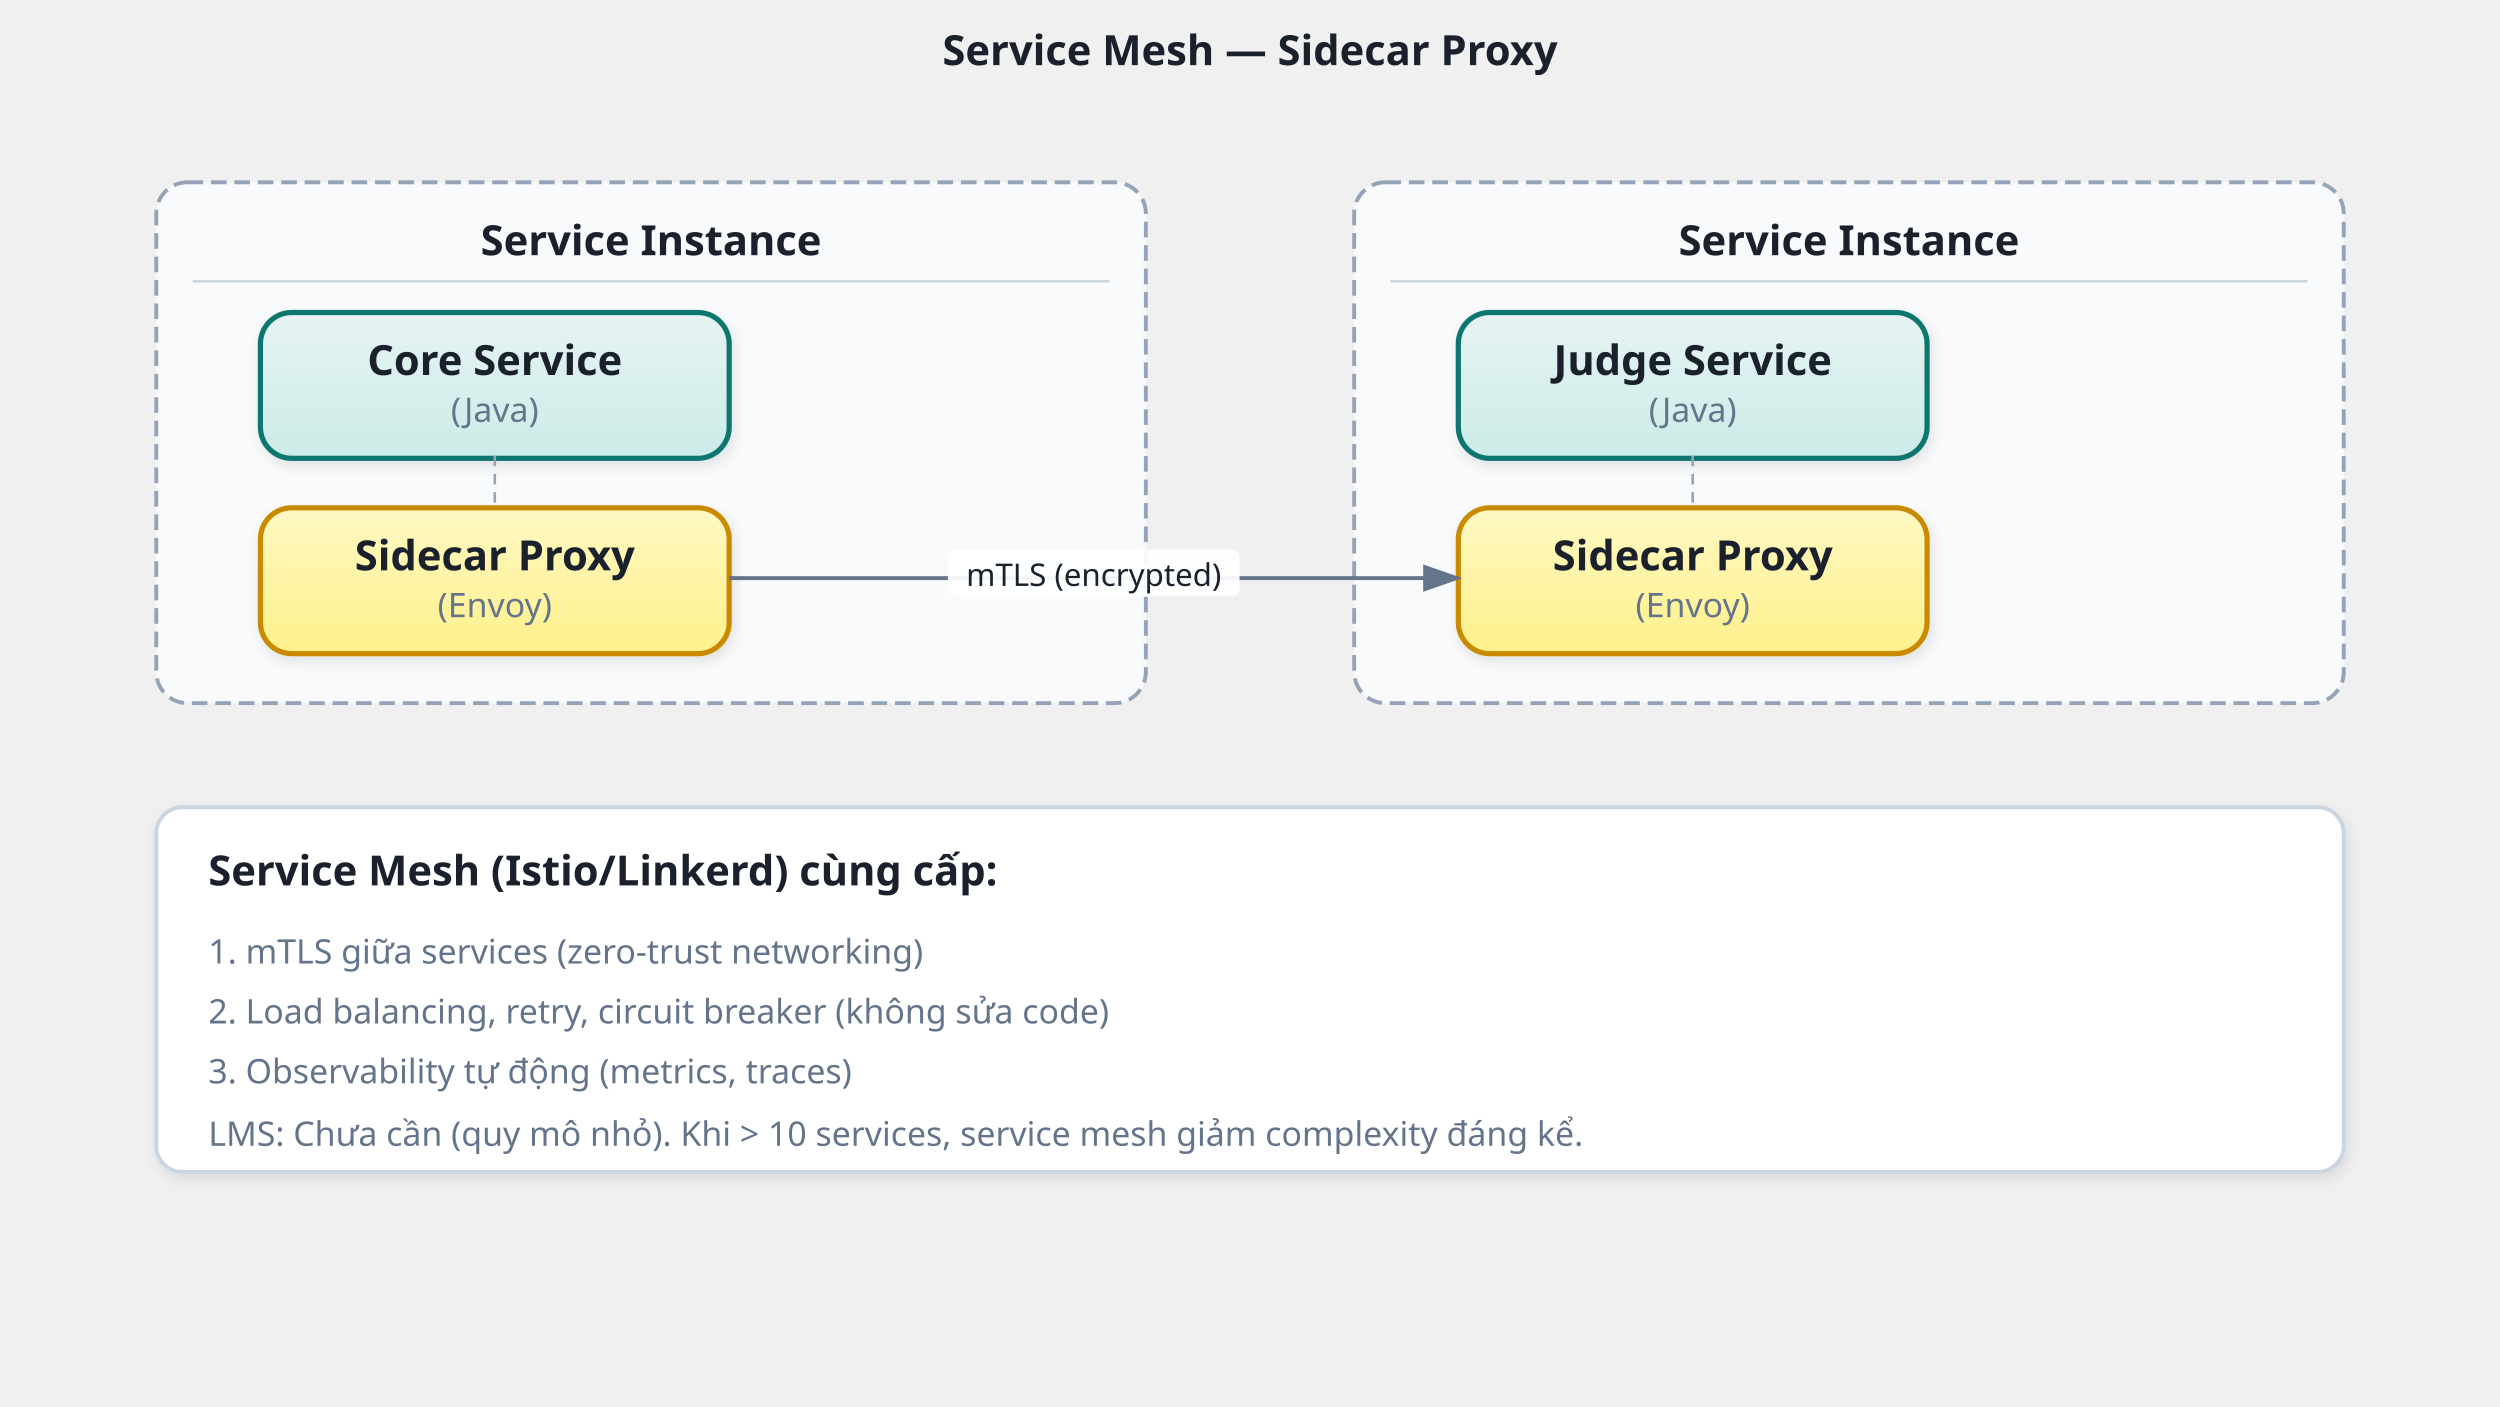
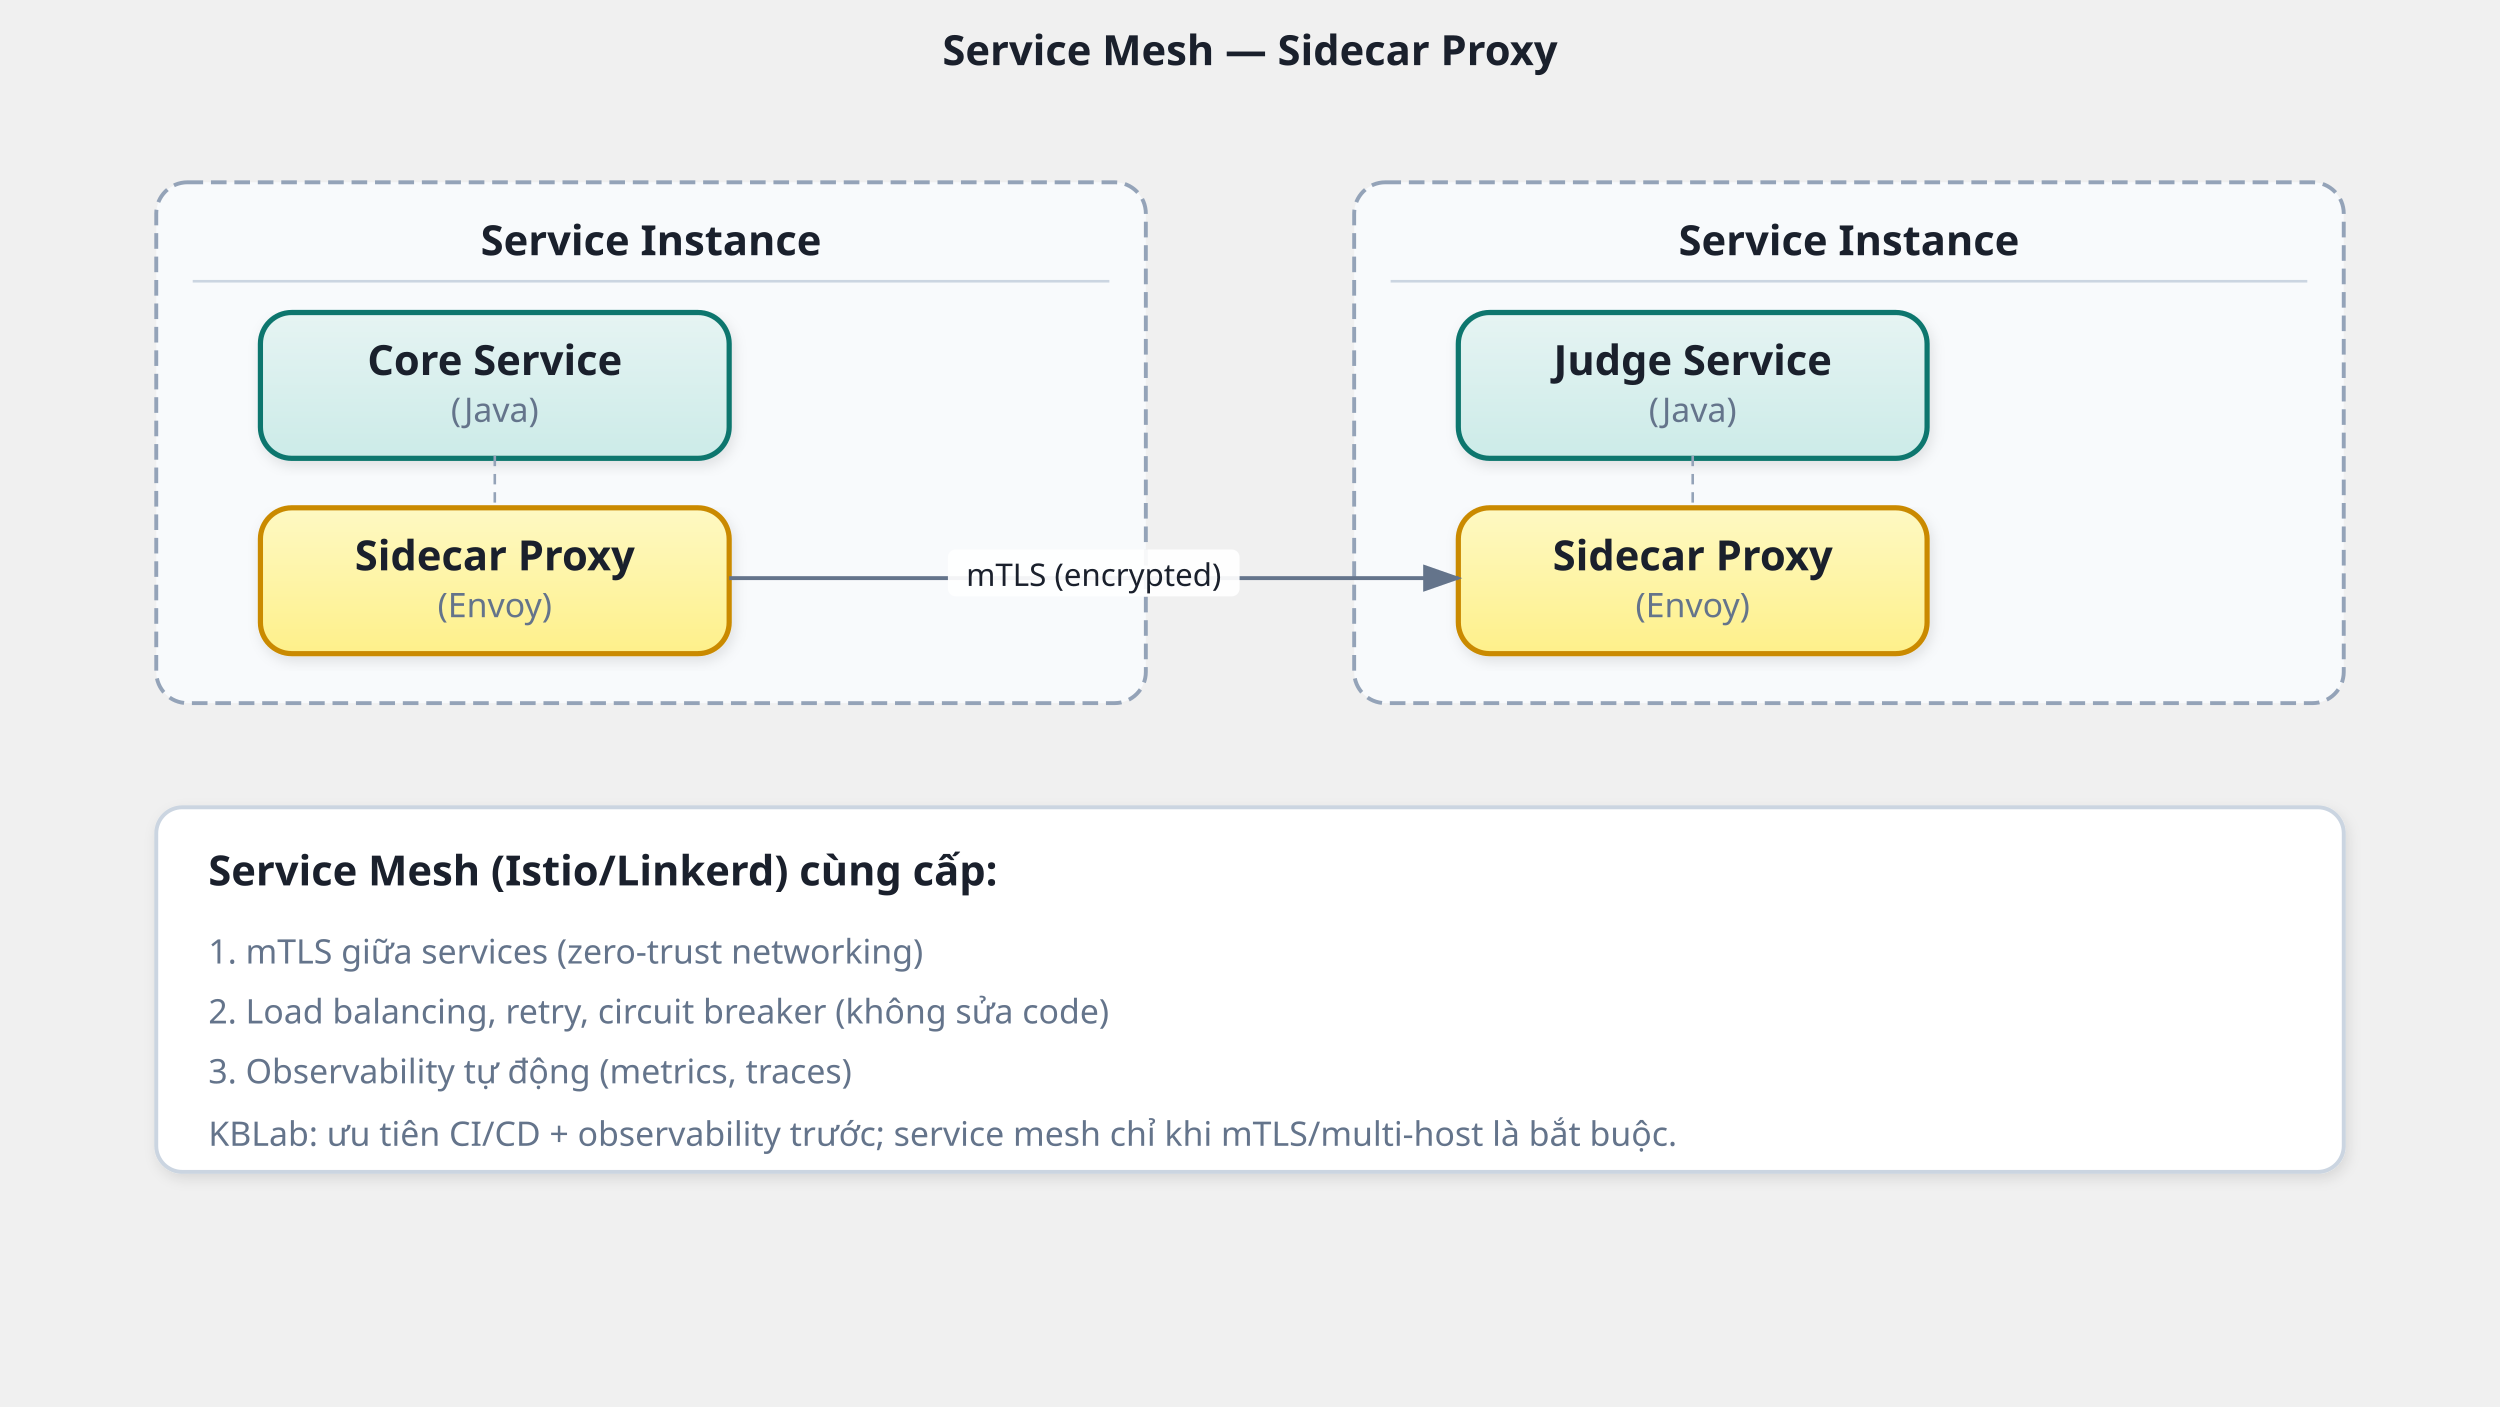
<svg xmlns="http://www.w3.org/2000/svg" viewBox="0 0 960 540" width="100%" height="100%">
  <defs>
    <marker id="arrowhead" markerWidth="10" markerHeight="7" refX="9" refY="3.5" orient="auto">
      <polygon points="0 0, 10 3.5, 0 7" fill="#64748b" />
    </marker>
    <marker id="arrowhead-danger" markerWidth="10" markerHeight="7" refX="9" refY="3.5" orient="auto">
      <polygon points="0 0, 10 3.5, 0 7" fill="#dc2626" />
    </marker>
    <filter id="shadow" x="-4%" y="-4%" width="108%" height="116%">
      <feDropShadow dx="1" dy="2" stdDeviation="2.5" flood-color="#0000001a" />
    </filter>
    <linearGradient id="grad-service" x1="0" y1="0" x2="0" y2="1">
      <stop offset="0%" stop-color="#e6f4f3" />
      <stop offset="100%" stop-color="#ccebe8" />
    </linearGradient>
    <linearGradient id="grad-storage" x1="0" y1="0" x2="0" y2="1">
      <stop offset="0%" stop-color="#dbeafe" />
      <stop offset="100%" stop-color="#bfdbfe" />
    </linearGradient>
    <linearGradient id="grad-event" x1="0" y1="0" x2="0" y2="1">
      <stop offset="0%" stop-color="#fef9c3" />
      <stop offset="100%" stop-color="#fef08a" />
    </linearGradient>
    <linearGradient id="grad-success" x1="0" y1="0" x2="0" y2="1">
      <stop offset="0%" stop-color="#dcfce7" />
      <stop offset="100%" stop-color="#bbf7d0" />
    </linearGradient>
    <linearGradient id="grad-danger" x1="0" y1="0" x2="0" y2="1">
      <stop offset="0%" stop-color="#fee2e2" />
      <stop offset="100%" stop-color="#fecaca" />
    </linearGradient>
    <linearGradient id="grad-warning" x1="0" y1="0" x2="0" y2="1">
      <stop offset="0%" stop-color="#fff7ed" />
      <stop offset="100%" stop-color="#ffedd5" />
    </linearGradient>
    <linearGradient id="grad-info" x1="0" y1="0" x2="0" y2="1">
      <stop offset="0%" stop-color="#eff6ff" />
      <stop offset="100%" stop-color="#dbeafe" />
    </linearGradient>
    <linearGradient id="grad-highlight" x1="0" y1="0" x2="0" y2="1">
      <stop offset="0%" stop-color="#f5f3ff" />
      <stop offset="100%" stop-color="#ede9fe" />
    </linearGradient>
    <linearGradient id="grad-legacy" x1="0" y1="0" x2="0" y2="1">
      <stop offset="0%" stop-color="#f3f4f6" />
      <stop offset="100%" stop-color="#e5e7eb" />
    </linearGradient>
  </defs>
  <style>
    text {
      font-family: 'Segoe UI', system-ui, -apple-system, sans-serif;
      font-size: 14px;
      fill: #1a202c;
    }
    .title { font-weight: 600; font-size: 16px; }
    .small { font-size: 12px; }
    .subtitle { font-size: 13px; fill: #64748b; }
    .mono { font-family: 'Consolas', 'DejaVu Sans Mono', monospace; font-size: 12px; }

    .cluster { fill: #f8fafc; stroke: #94a3b8; stroke-width: 1.5; stroke-dasharray: 6 3; }
    .service { fill: url(#grad-service); stroke: #0f766e; stroke-width: 2.0; filter: url(#shadow); }
    .storage { fill: url(#grad-storage); stroke: #2563eb; stroke-width: 2.0; filter: url(#shadow); }
    .event   { fill: url(#grad-event);   stroke: #ca8a04;   stroke-width: 2.0; filter: url(#shadow); }
    .success { fill: url(#grad-success); stroke: #16a34a; stroke-width: 2.0; filter: url(#shadow); }
    .danger  { fill: url(#grad-danger);  stroke: #dc2626;  stroke-width: 2.0; filter: url(#shadow); }
    .warning { fill: url(#grad-warning); stroke: #ea580c; stroke-width: 2.0; filter: url(#shadow); }
    .info    { fill: url(#grad-info);    stroke: #3b82f6;    stroke-width: 2.0; filter: url(#shadow); }
    .highlight { fill: url(#grad-highlight); stroke: #7c3aed; stroke-width: 2.0; filter: url(#shadow); }
    .legacy  { fill: url(#grad-legacy);  stroke: #9ca3af;  stroke-width: 1.5; filter: url(#shadow); }
    .note    { fill: #ffffff;    stroke: #cbd5e1;   stroke-width: 1.5; filter: url(#shadow); }
    .step    { fill: #ffffff;    stroke: #94a3b8;         stroke-width: 1.5; filter: url(#shadow); }

    .service-flat { fill: #e6f4f3; stroke: #0f766e; stroke-width: 1.5; }
    .storage-flat { fill: #dbeafe; stroke: #2563eb; stroke-width: 1.5; }
    .event-flat   { fill: #fef9c3;   stroke: #ca8a04;   stroke-width: 1.5; }

    .arrow {
      stroke: #64748b; stroke-width: 1.5; fill: none;
      marker-end: url(#arrowhead);
    }
    .arrow-dashed {
      stroke: #64748b; stroke-width: 1.5; fill: none;
      stroke-dasharray: 6 3; marker-end: url(#arrowhead);
    }
    .arrow-danger {
      stroke: #dc2626; stroke-width: 2.0; fill: none;
      marker-end: url(#arrowhead-danger);
    }
    .arrow-bg { fill: #ffffff; opacity: 0.92; }
    .lifeline {
      stroke: #94a3b8; stroke-width: 1.0;
      stroke-dasharray: 4 3; fill: none;
    }
    .separator {
      stroke: #cbd5e1; stroke-width: 1.0;
    }
  </style>
  <text x="480" y="25" text-anchor="middle" class="title">Service Mesh — Sidecar Proxy</text>
  <rect x="60" y="70" width="380" height="200" rx="12" class="cluster" />
  <text x="250.0" y="98" text-anchor="middle" class="title">Service Instance</text>
  <line x1="74" y1="108" x2="426" y2="108" class="separator" />
  <rect x="100" y="120" width="180" height="56" rx="12" class="service" />
  <text x="190.0" y="144.0" text-anchor="middle" class="title">Core Service</text>
  <text x="190.0" y="162.0" text-anchor="middle" class="subtitle">(Java)</text>
  <rect x="100" y="195" width="180" height="56" rx="12" class="event" />
  <text x="190.0" y="219.0" text-anchor="middle" class="title">Sidecar Proxy</text>
  <text x="190.0" y="237.0" text-anchor="middle" class="subtitle">(Envoy)</text>
  <line x1="190" y1="175" x2="190" y2="195" stroke="#94a3b8" stroke-width="1" stroke-dasharray="4 3" />
  <rect x="520" y="70" width="380" height="200" rx="12" class="cluster" />
  <text x="710.0" y="98" text-anchor="middle" class="title">Service Instance</text>
  <line x1="534" y1="108" x2="886" y2="108" class="separator" />
  <rect x="560" y="120" width="180" height="56" rx="12" class="service" />
  <text x="650.0" y="144.0" text-anchor="middle" class="title">Judge Service</text>
  <text x="650.0" y="162.0" text-anchor="middle" class="subtitle">(Java)</text>
  <rect x="560" y="195" width="180" height="56" rx="12" class="event" />
  <text x="650.0" y="219.0" text-anchor="middle" class="title">Sidecar Proxy</text>
  <text x="650.0" y="237.0" text-anchor="middle" class="subtitle">(Envoy)</text>
  <line x1="650" y1="175" x2="650" y2="195" stroke="#94a3b8" stroke-width="1" stroke-dasharray="4 3" />
  <path d="M 280 222 L 560 222" class="arrow" />
  <rect x="364.0" y="211.0" width="112" height="18" rx="3" class="arrow-bg" />
  <text x="420.0" y="225.0" text-anchor="middle" class="small" fill="#475569">mTLS (encrypted)</text>
  <rect x="60" y="310" width="840" height="140" rx="10" class="note" />
  <text x="80" y="340" class="title">Service Mesh (Istio/Linkerd) cùng cấp:</text>
  <text x="80" y="370" class="subtitle">1. mTLS giữa services (zero-trust networking)</text>
  <text x="80" y="393" class="subtitle">2. Load balancing, retry, circuit breaker (không sửa code)</text>
  <text x="80" y="416" class="subtitle">3. Observability tự động (metrics, traces)</text>
-   <text x="80" y="440" class="subtitle">LMS: Chưa cần (quy mô nhỏ). Khi &gt; 10 services, service mesh giảm complexity đáng kể.</text>
+   <text x="80" y="440" class="subtitle">KBLab: ưu tiên CI/CD + observability trước; service mesh chỉ khi mTLS/multi-host là bắt buộc.</text>
</svg>
